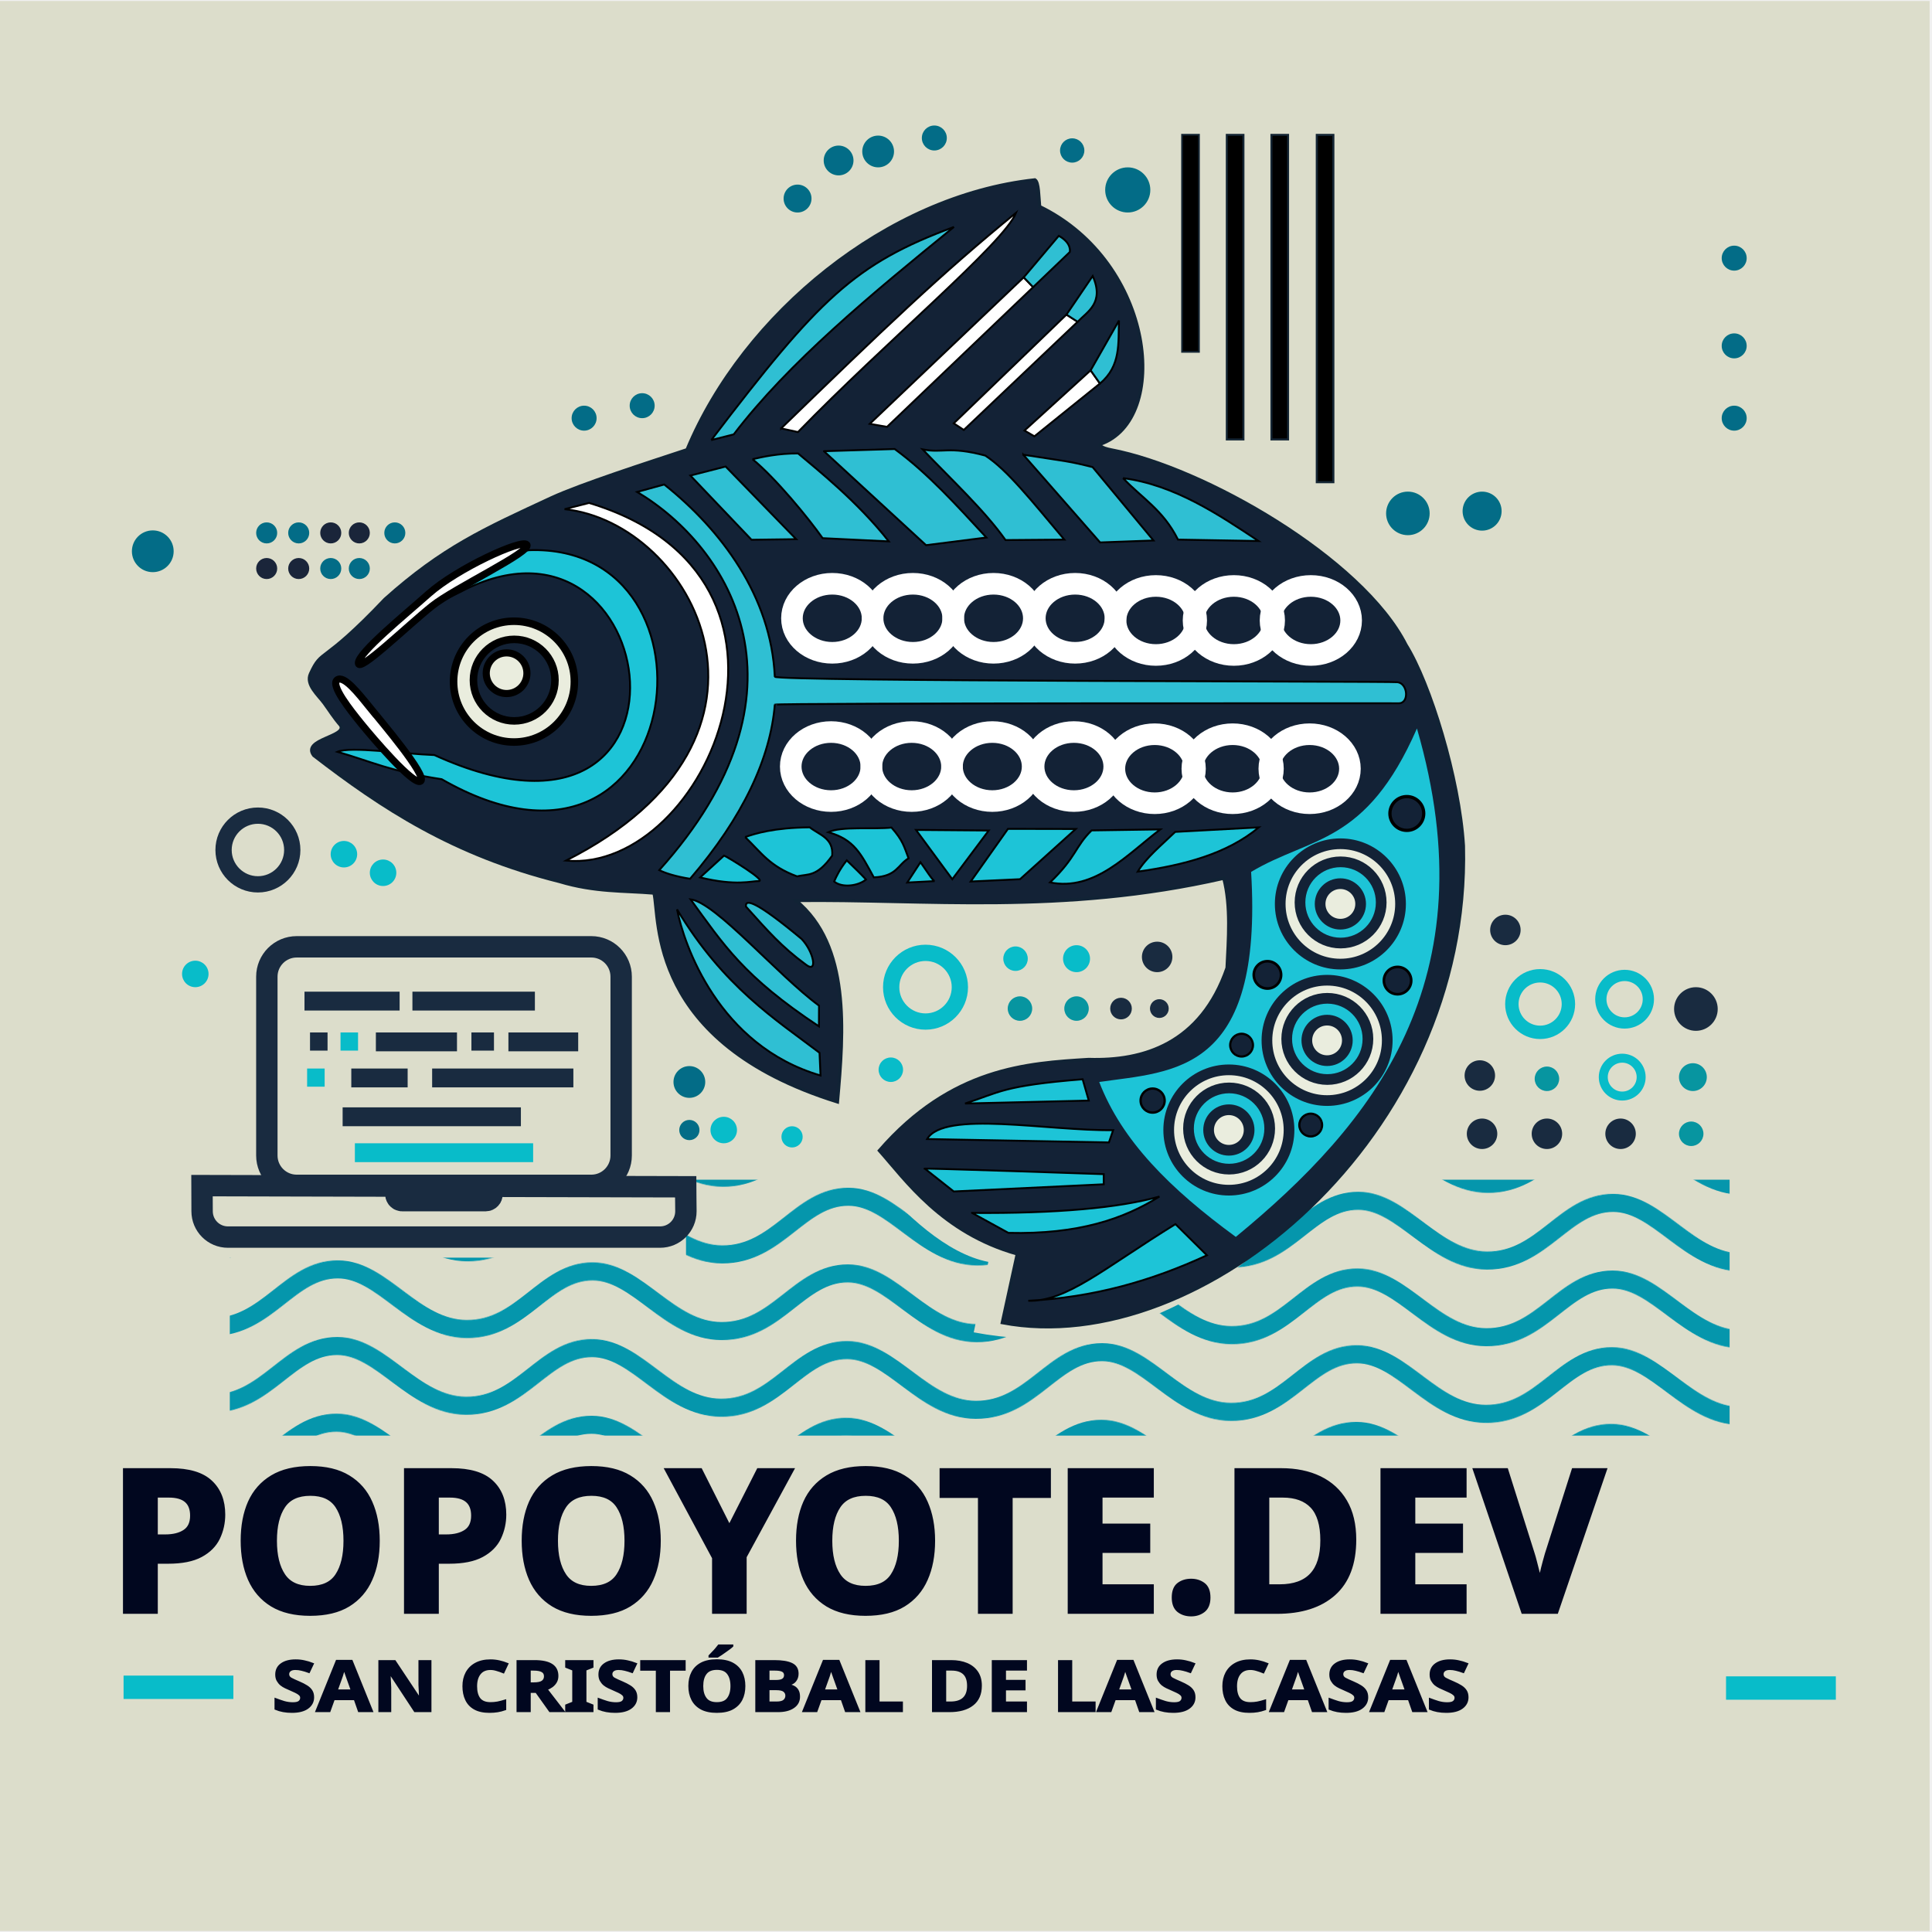
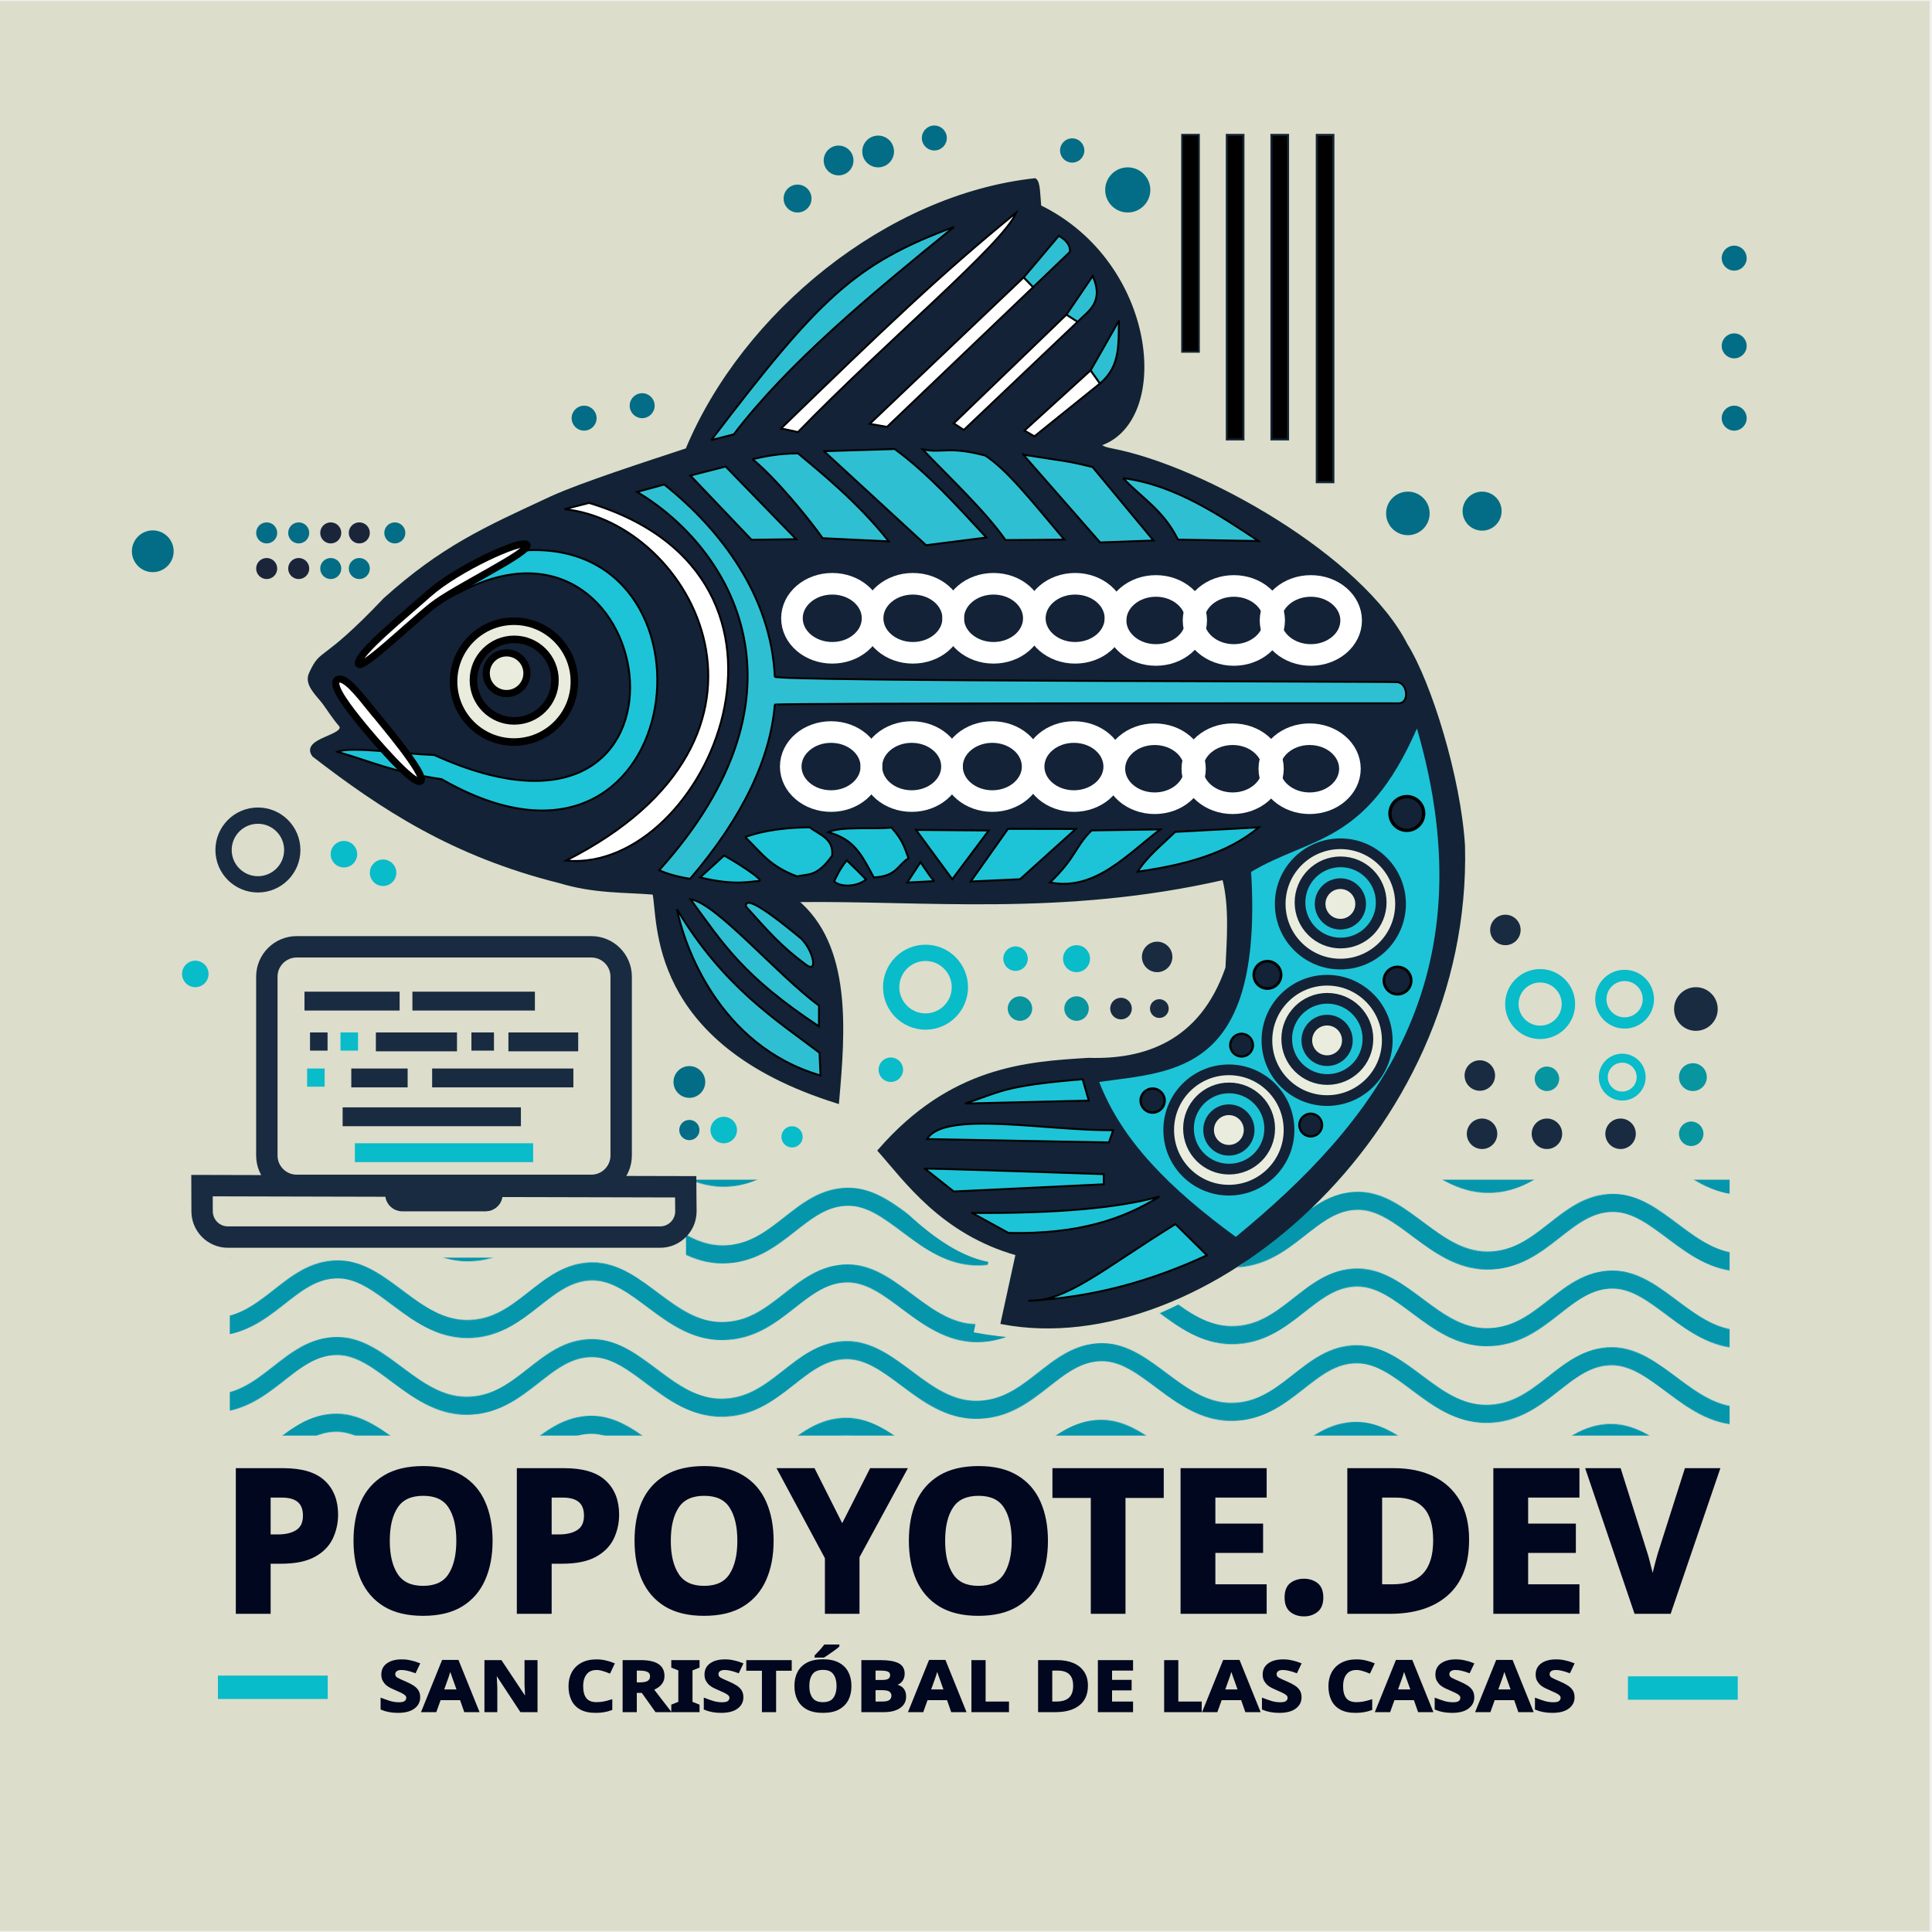
<svg xmlns="http://www.w3.org/2000/svg" xmlns:xlink="http://www.w3.org/1999/xlink" width="270.933mm" height="270.933mm" viewBox="0 0 270.933 270.933" version="1.1" id="svg5" xml:space="preserve">
  <defs id="defs2">
    <pattern xlink:href="#pattern76056" id="pattern76061" patternTransform="matrix(0.2670324,0.00214201,-0.00217802,0.2715543,31.87555,187.3557)" />
    <pattern patternUnits="userSpaceOnUse" width="803.317" height="39.604" patternTransform="translate(103.111,1072.295)" id="pattern76056">
      <path style="display:inline;fill:none;stroke:#0596ac;stroke-width:9.317;stroke-linecap:butt;stroke-linejoin:miter;stroke-dasharray:none;stroke-opacity:1" d="M 0.005,34.938 C 29.483,34.908 40.501,4.748 66.101,4.658 89.839,4.575 106.122,34.976 133.887,34.94 163.37,34.906 174.389,4.748 199.988,4.658 c 23.739,-0.083 40.021,30.318 67.787,30.282 29.483,-0.034 40.502,-30.192 66.101,-30.282 23.739,-0.083 40.021,30.318 67.782,30.284 29.478,-0.03 40.496,-30.19 66.096,-30.28 23.739,-0.083 40.021,30.318 67.787,30.282 29.483,-0.034 40.502,-30.192 66.101,-30.282 23.739,-0.083 40.021,30.318 67.787,30.282 29.483,-0.034 40.502,-30.192 66.101,-30.282 23.739,-0.083 40.021,30.318 67.782,30.284" id="path72874-8-5" />
    </pattern>
  </defs>
  <rect style="display:inline;opacity:1;fill:#dcddcb;fill-opacity:1;stroke:none;stroke-width:0.279;stroke-dasharray:none;stroke-opacity:1" id="rect71911" width="270.654" height="270.654" x="-0.055" y="0.14" />
  <g id="layer8" style="display:inline" transform="translate(-2.214564)">
    <path id="rect76059" style="fill:url(#pattern76061);stroke:none;stroke-width:0.265" d="m 98.416,165.439 v 10.93 H 34.442 v 24.953 H 244.765 v -35.883 h -56.189 c -14.809,17.415 -30.969,24.977 -49.808,21.401 l 2.045,-9.88 c -5.945,-1.155 -11.68,-6.747 -15.882,-11.522 z" />
  </g>
  <g id="layer2" transform="translate(23.24881,-5.599744)">
    <g id="layer4" style="display:inline" transform="translate(-17.18972)">
-       <text xml:space="preserve" style="font-size:27.654px;line-height:1.25;font-family:sans-serif;word-spacing:0px;fill:#01071f;fill-opacity:1;stroke:#01071f;stroke-width:0.691;stroke-opacity:1" x="9.041" y="231.746" id="text35091" transform="scale(1.000766,0.9992348)">
-         <tspan id="tspan35089" style="font-style:normal;font-variant:normal;font-weight:bold;font-stretch:normal;font-family:sans-serif;-inkscape-font-specification:'sans-serif Bold';fill:#01071f;fill-opacity:1;stroke:#01071f;stroke-width:0.691;stroke-opacity:1" x="9.041" y="231.746">POPOYOTE.DEV</tspan>
+       <text xml:space="preserve" style="font-size:27.654px;line-height:1.25;font-family:sans-serif;word-spacing:0px;fill:#01071f;fill-opacity:1;stroke:#01071f;stroke-width:0.691;stroke-opacity:1" x="24.852" y="231.746" id="text35091" transform="scale(1.000766,0.9992348)">
+         <tspan id="tspan35089" style="font-style:normal;font-variant:normal;font-weight:bold;font-stretch:normal;font-family:sans-serif;-inkscape-font-specification:'sans-serif Bold';fill:#01071f;fill-opacity:1;stroke:#01071f;stroke-width:0.691;stroke-opacity:1" x="24.852" y="231.746">POPOYOTE.DEV</tspan>
      </text>
-       <g id="g39190" transform="translate(-0.09139019,-8.563905)">
-         <text xml:space="preserve" style="font-size:10.583px;line-height:1.25;font-family:sans-serif;word-spacing:0px;fill:#01071f;fill-opacity:1;stroke:#01071f;stroke-width:0.265;stroke-opacity:1" x="30.031" y="272.095" id="text35091-9" transform="scale(1.070646,0.9340157)">
-           <tspan id="tspan35089-2" style="font-style:normal;font-variant:normal;font-weight:bold;font-stretch:normal;font-family:sans-serif;-inkscape-font-specification:'sans-serif Bold';fill:#01071f;fill-opacity:1;stroke:#01071f;stroke-width:0.265;stroke-opacity:1" x="30.031" y="272.095">SAN CRISTÓBAL DE LAS CASAS</tspan>
-         </text>
-         <rect style="fill:#08bcc9;fill-opacity:1;stroke:#08bcc9;stroke-width:2.503;stroke-dasharray:none;stroke-opacity:1" id="rect31326-43-4-0" width="12.895" height="0.776" x="12.613" y="250.391" ry="0" />
-         <rect style="fill:#08bcc9;fill-opacity:1;stroke:#08bcc9;stroke-width:2.503;stroke-dasharray:none;stroke-opacity:1" id="rect31326-43-4-0-6" width="12.895" height="0.776" x="237.334" y="250.497" ry="0" />
-       </g>
+       <text xml:space="preserve" style="font-size:10.583px;line-height:1.25;font-family:sans-serif;word-spacing:0px;fill:#01071f;fill-opacity:1;stroke:#01071f;stroke-width:0.265;stroke-opacity:1" x="43.839" y="262.926" id="text35091-9" transform="scale(1.070646,0.9340157)">
+         <tspan id="tspan35089-2" style="font-style:normal;font-variant:normal;font-weight:bold;font-stretch:normal;font-family:sans-serif;-inkscape-font-specification:'sans-serif Bold';fill:#01071f;fill-opacity:1;stroke:#01071f;stroke-width:0.265;stroke-opacity:1" x="43.839" y="262.926">SAN CRISTÓBAL DE LAS CASAS</tspan>
+       </text>
+       <rect style="fill:#08bcc9;fill-opacity:1;stroke:#08bcc9;stroke-width:2.503;stroke-dasharray:none;stroke-opacity:1" id="rect31326-43-4-0" width="12.895" height="0.776" x="25.751" y="241.827" ry="0" />
+       <rect style="fill:#08bcc9;fill-opacity:1;stroke:#08bcc9;stroke-width:2.503;stroke-dasharray:none;stroke-opacity:1" id="rect31326-43-4-0-6" width="12.895" height="0.776" x="223.485" y="241.933" ry="0" />
    </g>
    <g id="layer5" style="display:inline">
      <rect style="fill:#000000;fill-opacity:1;stroke:#152635;stroke-width:0.237;stroke-opacity:1" id="rect959" width="2.376" height="30.455" x="142.513" y="-54.946" transform="scale(1,-1)" />
      <rect style="fill:#000000;fill-opacity:1;stroke:#152635;stroke-width:0.278;stroke-opacity:1" id="rect959-3" width="2.335" height="42.714" x="148.791" y="-67.226" transform="scale(1,-1)" />
      <rect style="fill:#000000;fill-opacity:1;stroke:#152635;stroke-width:0.278;stroke-opacity:1" id="rect959-3-6" width="2.335" height="42.714" x="155.049" y="-67.226" transform="scale(1,-1)" />
      <rect style="fill:#000000;fill-opacity:1;stroke:#152635;stroke-width:0.296;stroke-opacity:1" id="rect959-3-6-7" width="2.317" height="48.696" x="161.415" y="-73.217" transform="scale(1,-1)" />
      <circle style="fill:#036c87;fill-opacity:1;stroke:#016e84;stroke-width:0.223;stroke-opacity:1" id="path5449" cx="88.596" cy="33.443" r="1.845" />
      <circle style="fill:#036c87;fill-opacity:1;stroke:#016e84;stroke-width:0.254;stroke-opacity:1" id="path5449-36" cx="73.424" cy="157.329" r="2.1" />
      <circle style="fill:#036c87;fill-opacity:1;stroke:#016e84;stroke-width:0.162;stroke-opacity:1" id="path5449-931" cx="73.424" cy="164.069" r="1.337" />
      <circle style="fill:#08bcc9;fill-opacity:1;stroke:#08bcc9;stroke-width:0.196;stroke-opacity:1" id="path5449-7" cx="101.675" cy="155.612" r="1.619" />
      <circle style="fill:none;fill-opacity:1;stroke:#08bcc9;stroke-width:2.283;stroke-dasharray:none;stroke-opacity:1" id="path5449-7-6" cx="106.541" cy="144.038" r="4.817" />
      <circle style="fill:none;fill-opacity:1;stroke:#08bcc9;stroke-width:1.88;stroke-dasharray:none;stroke-opacity:1" id="path5449-7-6-9" cx="192.731" cy="146.404" r="3.966" />
      <circle style="fill:none;fill-opacity:1;stroke:#08bcc9;stroke-width:1.579;stroke-dasharray:none;stroke-opacity:1" id="path5449-7-6-3" cx="204.576" cy="145.722" r="3.333" />
      <circle style="fill:none;fill-opacity:1;stroke:#08bcc9;stroke-width:1.259;stroke-dasharray:none;stroke-opacity:1" id="path5449-7-6-7" cx="204.242" cy="156.649" r="2.656" />
      <circle style="fill:#08bcc9;fill-opacity:1;stroke:#08bcc9;stroke-width:0.196;stroke-opacity:1" id="path5449-7-4" cx="119.163" cy="140.039" r="1.619" />
      <circle style="fill:#08bcc9;fill-opacity:1;stroke:#08bcc9;stroke-width:0.216;stroke-opacity:1" id="path5449-7-5" cx="127.718" cy="140.039" r="1.783" />
      <circle style="fill:#0795a0;fill-opacity:1;stroke:#0795a0;stroke-width:0.196;stroke-opacity:1" id="path5449-7-3" cx="119.784" cy="147.036" r="1.619" />
      <circle style="fill:#0795a0;fill-opacity:1;stroke:#0795a0;stroke-width:0.196;stroke-opacity:1" id="path5449-7-3-6" cx="127.718" cy="147.036" r="1.619" />
      <circle style="fill:#0795a0;fill-opacity:1;stroke:#0795a0;stroke-width:0.196;stroke-opacity:1" id="path5449-7-3-6-7" cx="193.684" cy="156.884" r="1.619" />
      <circle style="fill:#0795a0;fill-opacity:1;stroke:#0795a0;stroke-width:0.196;stroke-opacity:1" id="path5449-7-3-6-6" cx="213.917" cy="164.595" r="1.619" />
      <circle style="fill:#0795a0;fill-opacity:1;stroke:#0795a0;stroke-width:0.223;stroke-opacity:1" id="path5449-7-3-6-5" cx="214.153" cy="156.649" r="1.84" />
      <circle style="fill:#192b40;fill-opacity:1;stroke:#192b40;stroke-width:0.244;stroke-opacity:1" id="path5449-7-3-1" cx="139.024" cy="139.793" r="2.015" />
      <circle style="fill:#192b40;fill-opacity:1;stroke:#192b40;stroke-width:0.244;stroke-opacity:1" id="path5449-7-3-1-3" cx="187.858" cy="136.011" r="2.015" />
      <circle style="fill:#192b40;fill-opacity:1;stroke:#192b40;stroke-width:0.349;stroke-opacity:1" id="path5449-7-3-1-2" cx="214.575" cy="147.098" r="2.885" />
      <circle style="fill:#192b40;fill-opacity:1;stroke:#192b40;stroke-width:0.244;stroke-opacity:1" id="path5449-7-3-1-06" cx="184.274" cy="156.425" r="2.015" />
      <circle style="fill:#192b40;fill-opacity:1;stroke:#192b40;stroke-width:0.244;stroke-opacity:1" id="path5449-7-3-1-1" cx="184.586" cy="164.595" r="2.015" />
      <circle style="fill:#192b40;fill-opacity:1;stroke:#192b40;stroke-width:0.244;stroke-opacity:1" id="path5449-7-3-1-5" cx="193.684" cy="164.595" r="2.015" />
      <circle style="fill:#192b40;fill-opacity:1;stroke:#192b40;stroke-width:0.244;stroke-opacity:1" id="path5449-7-3-1-5-3" cx="204.011" cy="164.595" r="2.015" />
      <circle style="fill:#192b40;fill-opacity:1;stroke:#192b40;stroke-width:0.173;stroke-opacity:1" id="path5449-7-3-1-0" cx="133.956" cy="147.036" r="1.43" />
      <circle style="fill:#192b40;fill-opacity:1;stroke:#192b40;stroke-width:0.15;stroke-opacity:1" id="path5449-7-3-1-6" cx="139.332" cy="147.036" r="1.239" />
      <circle style="fill:#08bcc9;fill-opacity:1;stroke:#08bcc9;stroke-width:0.17;stroke-opacity:1" id="path5449-94" cx="87.825" cy="165.025" r="1.404" />
      <circle style="fill:#08bcc9;fill-opacity:1;stroke:#08bcc9;stroke-width:0.212;stroke-opacity:1" id="path5449-94-8" cx="78.244" cy="164.069" r="1.752" />
      <circle style="fill:#08bcc9;fill-opacity:1;stroke:#08bcc9;stroke-width:0.212;stroke-opacity:1" id="path5449-94-8-2" cx="4.139" cy="142.179" r="1.752" />
      <circle style="fill:#08bcc9;fill-opacity:1;stroke:#08bcc9;stroke-width:0.212;stroke-opacity:1" id="path5449-94-8-5" cx="30.471" cy="127.991" r="1.752" />
      <circle style="fill:#036c87;fill-opacity:1;stroke:#016e84;stroke-width:0.239;stroke-opacity:1" id="path5449-5" cx="94.351" cy="28.104" r="1.97" />
      <circle style="fill:#036c87;fill-opacity:1;stroke:#016e84;stroke-width:0.254;stroke-opacity:1" id="path5449-3" cx="99.897" cy="26.842" r="2.1" />
      <circle style="fill:#036c87;fill-opacity:1;stroke:#016e84;stroke-width:0.2;stroke-opacity:1" id="path5449-56" cx="107.776" cy="24.951" r="1.651" />
      <circle style="fill:#036c87;fill-opacity:1;stroke:#016e84;stroke-width:0.195;stroke-opacity:1" id="path5449-2" cx="127.111" cy="26.702" r="1.606" />
      <circle style="fill:#036c87;fill-opacity:1;stroke:#016e84;stroke-width:0.361;stroke-opacity:1" id="path5449-9" cx="134.901" cy="32.234" r="2.984" />
      <circle style="fill:#036c87;fill-opacity:1;stroke:#016e84;stroke-width:0.349;stroke-opacity:1" id="path5449-1" cx="174.184" cy="77.596" r="2.879" />
      <circle style="fill:#036c87;fill-opacity:1;stroke:#016e84;stroke-width:0.312;stroke-opacity:1" id="path5449-27" cx="184.593" cy="77.278" r="2.579" />
      <circle style="fill:#036c87;fill-opacity:1;stroke:#016e84;stroke-width:0.2;stroke-opacity:1" id="path5449-0" cx="219.945" cy="41.8" r="1.651" />
      <circle style="fill:#036c87;fill-opacity:1;stroke:#016e84;stroke-width:0.2;stroke-opacity:1" id="path5449-93" cx="219.945" cy="64.241" r="1.651" />
      <circle style="fill:#036c87;fill-opacity:1;stroke:#016e84;stroke-width:0.2;stroke-opacity:1" id="path5449-6" cx="219.945" cy="54.103" r="1.651" />
      <circle style="fill:#036c87;fill-opacity:1;stroke:#016e84;stroke-width:0.2;stroke-opacity:1" id="path5449-06" cx="66.805" cy="62.49" r="1.651" />
      <circle style="fill:#036c87;fill-opacity:1;stroke:#016e84;stroke-width:0.2;stroke-opacity:1" id="path5449-26" cx="58.664" cy="64.241" r="1.651" />
      <circle style="fill:#036c87;fill-opacity:1;stroke:#016e84;stroke-width:0.168;stroke-opacity:1" id="path5449-18" cx="14.149" cy="80.331" r="1.391" />
      <ellipse style="fill:#036c87;fill-opacity:1;stroke:#016e84;stroke-width:0.334;stroke-opacity:1" id="path5449-18-97" cx="-1.824" cy="82.907" rx="2.761" ry="2.761" />
      <circle style="fill:#036c87;fill-opacity:1;stroke:#016e84;stroke-width:0.168;stroke-opacity:1" id="path5449-18-7" cx="18.641" cy="80.331" r="1.391" />
      <circle style="fill:#1a253a;fill-opacity:1;stroke:#1a253a;stroke-width:0.168;stroke-opacity:1" id="path5449-18-9" cx="23.134" cy="80.331" r="1.391" />
      <circle style="fill:#1a253a;fill-opacity:1;stroke:#1a253a;stroke-width:0.168;stroke-opacity:1" id="path5449-18-2" cx="27.138" cy="80.331" r="1.391" />
      <circle style="fill:#036c87;fill-opacity:1;stroke:#016e84;stroke-width:0.168;stroke-opacity:1" id="path5449-18-0" cx="32.118" cy="80.331" r="1.391" />
      <circle style="fill:#1a253a;fill-opacity:1;stroke:#1a253a;stroke-width:0.168;stroke-opacity:1" id="path5449-18-23" cx="14.149" cy="85.327" r="1.391" />
      <circle style="fill:#1a253a;fill-opacity:1;stroke:#1a253a;stroke-width:0.168;stroke-opacity:1" id="path5449-18-75" cx="18.641" cy="85.327" r="1.391" />
      <circle style="fill:#036c87;fill-opacity:1;stroke:#016e84;stroke-width:0.168;stroke-opacity:1" id="path5449-18-92" cx="23.134" cy="85.327" r="1.391" />
      <circle style="fill:#036c87;fill-opacity:1;stroke:#016e84;stroke-width:0.168;stroke-opacity:1" id="path5449-18-28" cx="27.138" cy="85.327" r="1.391" />
      <circle style="fill:none;fill-opacity:1;stroke:#192b40;stroke-width:2.283;stroke-dasharray:none;stroke-opacity:1" id="path5449-7-6-4" cx="12.919" cy="124.798" r="4.817" />
      <circle style="fill:#08bcc9;fill-opacity:1;stroke:#08bcc9;stroke-width:0.212;stroke-opacity:1" id="path5449-94-8-4" cx="24.981" cy="125.388" r="1.752" />
    </g>
    <g id="layer6">
      <rect style="fill:none;fill-opacity:1;stroke:#192b40;stroke-width:3;stroke-dasharray:none;stroke-opacity:1" id="rect31075" width="49.688" height="33.452" x="14.172" y="138.376" ry="4.187" />
      <rect style="fill:none;fill-opacity:1;stroke:#192b40;stroke-width:4.119;stroke-dasharray:none;stroke-opacity:1" id="rect31255" width="12.376" height="0.688" x="32.819" y="172.725" ry="0.344" />
      <path id="rect31075-5" style="fill:none;stroke:#192b40;stroke-width:3" d="m 5.075,171.864 67.826,0.164 c 0,1.416 0.038,1.418 0.038,3.427 0,2.01 -1.618,3.627 -3.627,3.627 H 8.72 c -2.01,0 -3.627,-1.618 -3.627,-3.627 0,-2.01 -0.018,-2.127 -0.018,-3.591 z" />
      <rect style="fill:none;fill-opacity:1;stroke:#192b40;stroke-width:2.152;stroke-dasharray:none;stroke-opacity:1" id="rect31326" width="15.022" height="0.493" x="35.663" y="145.742" ry="0" />
      <rect style="fill:none;fill-opacity:1;stroke:#192b40;stroke-width:2.05;stroke-dasharray:none;stroke-opacity:1" id="rect31326-8" width="11.291" height="0.595" x="20.476" y="145.691" ry="0" />
      <rect style="fill:none;fill-opacity:1;stroke:#192b40;stroke-width:1.979;stroke-dasharray:none;stroke-opacity:1" id="rect31326-7" width="9.395" height="0.666" x="30.452" y="151.374" ry="0" />
      <rect style="fill:none;fill-opacity:1;stroke:#192b40;stroke-width:1.798;stroke-dasharray:none;stroke-opacity:1" id="rect31326-7-4" width="6.104" height="0.846" x="26.914" y="156.342" ry="0" />
      <rect style="fill:none;fill-opacity:1;stroke:#192b40;stroke-width:2.204;stroke-dasharray:none;stroke-opacity:1" id="rect31326-4" width="17.601" height="0.441" x="38.454" y="156.544" ry="0" />
      <rect style="fill:none;fill-opacity:1;stroke:#192b40;stroke-width:2.279;stroke-dasharray:none;stroke-opacity:1" id="rect31326-43" width="22.719" height="0.365" x="25.94" y="162.029" ry="0" />
      <rect style="fill:#08bcc9;fill-opacity:1;stroke:#08bcc9;stroke-width:2.279;stroke-dasharray:none;stroke-opacity:1" id="rect31326-43-4" width="22.719" height="0.365" x="27.657" y="167.066" ry="0" />
      <rect style="fill:none;fill-opacity:1;stroke:#192b40;stroke-width:1.907;stroke-dasharray:none;stroke-opacity:1" id="rect31326-0" width="7.879" height="0.738" x="49.002" y="151.338" ry="0" />
      <rect style="fill:#192b40;fill-opacity:1;stroke:#192b40;stroke-width:1.248;stroke-dasharray:none;stroke-opacity:1" id="rect31326-78" width="1.914" height="1.301" x="43.485" y="151.008" ry="0" />
      <rect style="fill:#08bcc9;fill-opacity:1;stroke:#08bcc9;stroke-width:1.105;stroke-dasharray:none;stroke-opacity:1" id="rect31326-78-8" width="1.353" height="1.443" x="25.057" y="150.937" ry="0" />
      <rect style="fill:#08bcc9;fill-opacity:1;stroke:#08bcc9;stroke-width:1.105;stroke-dasharray:none;stroke-opacity:1" id="rect31326-78-8-3" width="1.353" height="1.443" x="20.372" y="155.995" ry="0" />
      <rect style="fill:#192b40;fill-opacity:1;stroke:#192b40;stroke-width:1.105;stroke-dasharray:none;stroke-opacity:1" id="rect31326-78-8-1" width="1.353" height="1.443" x="20.779" y="150.937" ry="0" />
    </g>
    <g id="g76824" transform="translate(-23.24881,5.599744)" style="display:inline">
      <path style="opacity:1;fill:#132236;fill-opacity:1;stroke:#112335;stroke-width:0.465;stroke-linecap:butt;stroke-linejoin:miter;stroke-dasharray:none;stroke-opacity:1" d="m 45.481,98.627 c -0.862,-1.176 -2.627,-2.626 -1.935,-4.141 1.673,-3.656 1.46,-0.992 10.445,-10.452 8.087,-7.244 13.888,-9.832 23.347,-14.218 4.191,-1.925 13.48,-4.915 19.013,-6.745 7.935,-19.093 28.121,-35.6 48.779,-37.843 0.553,0.341 0.515,2.364 0.659,3.744 16.279,7.916 18.365,29.914 8.498,33.315 -0.104,0.157 0.095,0.533 1.569,0.814 12.902,2.456 35.136,15.15 41.314,27.352 3.339,5.327 7.461,18.615 8.044,28.161 1.013,40.754 -36.799,72.153 -64.65,66.863 l 2.101,-9.635 c -10.564,-2.963 -15.716,-10.432 -19.337,-14.493 10.119,-11.636 20.734,-12.242 29.337,-12.771 7.676,0.245 15.746,-2.184 19.419,-12.847 0.188,-3.957 0.569,-8.657 -0.462,-12.578 -22.672,5.188 -42.124,2.882 -60.023,3.123 7.661,6.286 6.725,18.241 5.836,28.242 -26.741,-8.346 -24.837,-25.627 -25.716,-29.284 -4.266,-0.358 -8.268,-0.12 -13.257,-1.622 -14.953,-3.733 -24.967,-10.355 -34.457,-17.676 -1.723,-2.268 4.718,-2.592 3.761,-4.219 -0.935,-1.061 -1.557,-2.094 -2.285,-3.088 z" id="path76672" />
      <ellipse style="fill:none;fill-opacity:1;stroke:#ffffff;stroke-width:3.028;stroke-dasharray:none;stroke-opacity:1" id="ellipse76688" cx="116.712" cy="86.705" rx="5.653" ry="4.84" />
      <ellipse style="fill:none;fill-opacity:1;stroke:#ffffff;stroke-width:3.028;stroke-dasharray:none;stroke-opacity:1" id="ellipse76690" cx="128.02" cy="86.705" rx="5.653" ry="4.84" />
      <ellipse style="fill:none;fill-opacity:1;stroke:#ffffff;stroke-width:3.028;stroke-dasharray:none;stroke-opacity:1" id="ellipse76692" cx="139.327" cy="86.705" rx="5.653" ry="4.84" />
      <ellipse style="fill:none;fill-opacity:1;stroke:#ffffff;stroke-width:3.028;stroke-dasharray:none;stroke-opacity:1" id="ellipse76694" cx="150.771" cy="86.705" rx="5.653" ry="4.84" />
      <ellipse style="fill:none;fill-opacity:1;stroke:#ffffff;stroke-width:3.028;stroke-dasharray:none;stroke-opacity:1" id="ellipse76696" cx="162.096" cy="87.01" rx="5.653" ry="4.84" />
      <ellipse style="fill:none;fill-opacity:1;stroke:#ffffff;stroke-width:3.028;stroke-dasharray:none;stroke-opacity:1" id="ellipse76698" cx="173.029" cy="87.01" rx="5.653" ry="4.84" />
      <ellipse style="fill:none;fill-opacity:1;stroke:#ffffff;stroke-width:3.028;stroke-dasharray:none;stroke-opacity:1" id="ellipse76700" cx="183.824" cy="87.01" rx="5.653" ry="4.84" />
      <ellipse style="fill:none;fill-opacity:1;stroke:#ffffff;stroke-width:3.028;stroke-dasharray:none;stroke-opacity:1" id="ellipse76702" cx="116.542" cy="107.497" rx="5.653" ry="4.84" />
      <ellipse style="fill:none;fill-opacity:1;stroke:#ffffff;stroke-width:3.028;stroke-dasharray:none;stroke-opacity:1" id="ellipse76704" cx="127.85" cy="107.497" rx="5.653" ry="4.84" />
      <ellipse style="fill:none;fill-opacity:1;stroke:#ffffff;stroke-width:3.028;stroke-dasharray:none;stroke-opacity:1" id="ellipse76706" cx="139.157" cy="107.497" rx="5.653" ry="4.84" />
      <ellipse style="fill:none;fill-opacity:1;stroke:#ffffff;stroke-width:3.028;stroke-dasharray:none;stroke-opacity:1" id="ellipse76708" cx="150.601" cy="107.497" rx="5.653" ry="4.84" />
      <ellipse style="fill:none;fill-opacity:1;stroke:#ffffff;stroke-width:3.028;stroke-dasharray:none;stroke-opacity:1" id="ellipse76710" cx="161.926" cy="107.802" rx="5.653" ry="4.84" />
      <ellipse style="fill:none;fill-opacity:1;stroke:#ffffff;stroke-width:3.028;stroke-dasharray:none;stroke-opacity:1" id="ellipse76712" cx="172.859" cy="107.802" rx="5.653" ry="4.84" />
      <ellipse style="fill:none;fill-opacity:1;stroke:#ffffff;stroke-width:3.028;stroke-dasharray:none;stroke-opacity:1" id="ellipse76714" cx="183.654" cy="107.802" rx="5.653" ry="4.84" />
      <path style="fill:#2fbfd3;fill-opacity:1;stroke:#000000;stroke-width:0.265px;stroke-linecap:butt;stroke-linejoin:miter;stroke-opacity:1" d="m 89.351,68.988 c 13.19,7.875 25.516,28.094 3.099,53.035 0.894,0.444 2.328,0.895 4.324,1.214 7.454,-8.695 11.259,-16.934 11.882,-24.422 0.02,-0.236 87.504,-0.189 87.504,-0.189 1.484,0.003 1.283,-2.789 -0.183,-2.96 -1.155,-0.135 -87.291,-0.096 -87.323,-0.769 -0.525,-11.292 -7.529,-20.605 -15.509,-26.954 z" id="path76716" />
      <path style="fill:#ffffff;stroke:#000000;stroke-width:0.265px;stroke-linecap:butt;stroke-linejoin:miter;stroke-opacity:1" d="m 79.172,71.405 3.435,-0.875 c 34.626,10.438 16.494,51.959 -3.232,50.157 34.263,-17.343 17.727,-47.431 -0.203,-49.282 z" id="path76718" />
      <path id="path76720" style="fill:#eaedde;fill-opacity:1;stroke:#000000;stroke-width:1.057;stroke-dasharray:none;stroke-opacity:1" d="m 72.077,87.115 a 8.471,8.471 0 0 0 -8.471,8.472 8.471,8.471 0 0 0 8.471,8.471 8.471,8.471 0 0 0 8.471,-8.471 8.471,8.471 0 0 0 -8.471,-8.472 z m 0.032,2.546 a 5.717,5.717 0 0 1 5.717,5.717 5.717,5.717 0 0 1 -5.717,5.717 5.717,5.717 0 0 1 -5.717,-5.717 5.717,5.717 0 0 1 5.717,-5.717 z" />
      <circle style="fill:#eaedde;fill-opacity:1;stroke:#000000;stroke-width:1;stroke-dasharray:none;stroke-opacity:1" id="circle76722" cx="71.041" cy="94.407" r="2.853" />
      <path style="fill:#1dc4d7;fill-opacity:1;stroke:#000000;stroke-width:0.265px;stroke-linecap:butt;stroke-linejoin:miter;stroke-opacity:1" d="m 47.323,105.429 c 4.808,1.382 7.358,2.737 14.621,3.844 34.239,19.645 40.883,-33.066 12.272,-32.119 -9.025,1.099 -14.703,6.54 -20.324,11.146 l 10.68,-5.297 c 28.574,-15.06 36.041,40.937 -3.662,22.88 -4.588,-0.168 -11.731,-1.25 -13.587,-0.454 z" id="path76724" />
      <path id="path76726" style="fill:#ffffff;stroke:#000000" d="m 73.872,76.379 c 0.801,0.945 -10.118,6.08 -13.262,8.589 -3.549,2.832 -10.352,9.477 -10.352,8.018 -10e-7,-1.458 6.467,-6.711 9.86,-9.729 3.967,-3.529 13.058,-7.699 13.754,-6.878 z" />
      <path id="path76728" style="fill:#ffffff;fill-opacity:1;stroke:#000000;stroke-opacity:1" d="m 51.862,99.207 c 1.557,1.925 8.076,9.573 7.14,10.33 -0.936,0.757 -6.777,-6.108 -8.334,-8.032 -1.557,-1.925 -4.335,-5.39 -3.399,-6.147 0.936,-0.757 3.036,1.925 4.593,3.85 z" />
      <path style="fill:#2fbfd3;fill-opacity:1;stroke:#000000;stroke-width:0.265px;stroke-linecap:butt;stroke-linejoin:miter;stroke-opacity:1" d="m 96.815,66.689 4.944,-1.265 9.895,10.189 -6.263,0.081 z" id="path76730" />
      <path style="fill:#2fbfd3;fill-opacity:1;stroke:#000000;stroke-width:0.265px;stroke-linecap:butt;stroke-linejoin:miter;stroke-opacity:1" d="m 105.527,64.394 c 1.364,-0.315 3.635,-0.827 6.391,-0.807 2.555,2.17 8.268,6.671 12.723,12.335 l -9.28,-0.451 c -1.93,-2.748 -6.618,-8.469 -9.835,-11.078 z" id="path76732" />
      <path style="fill:#2fbfd3;fill-opacity:1;stroke:#000000;stroke-width:0.265px;stroke-linecap:butt;stroke-linejoin:miter;stroke-opacity:1" d="m 115.545,63.272 c -0.208,-0.191 9.546,8.788 14.319,13.181 l 8.459,-1.073 c -4.106,-4.44 -8.159,-8.968 -12.856,-12.411 z" id="path76734" />
      <path style="fill:#2fbfd3;fill-opacity:1;stroke:#000000;stroke-width:0.265px;stroke-linecap:butt;stroke-linejoin:miter;stroke-opacity:1" d="m 138.169,63.888 c 3.08,2.013 6.371,6.191 11.086,11.783 l -8.242,0.066 c -2.964,-4.186 -7.58,-8.469 -11.632,-12.719 2.832,0.579 3.63,-0.502 8.788,0.87 z" id="path76736" />
      <path style="fill:#2fbfd3;fill-opacity:1;stroke:#000000;stroke-width:0.265px;stroke-linecap:butt;stroke-linejoin:miter;stroke-opacity:1" d="m 143.497,63.765 10.778,12.305 7.484,-0.275 -8.537,-10.29 c -3.519,-0.877 -3.418,-0.751 -9.725,-1.739 z" id="path76738" />
      <path style="fill:#2fbfd3;fill-opacity:1;stroke:#000000;stroke-width:0.265px;stroke-linecap:butt;stroke-linejoin:miter;stroke-opacity:1" d="m 157.492,67.051 c 2.607,2.77 5.627,4.449 7.704,8.62 l 11.29,0.199 c -5.568,-3.695 -11.769,-7.88 -18.995,-8.819 z" id="path76740" />
      <path style="fill:#1dc4d7;fill-opacity:1;stroke:#000000;stroke-width:0.265px;stroke-linecap:butt;stroke-linejoin:miter;stroke-opacity:1" d="m 98.18,123.049 c 5.11,1.239 7.224,0.485 8.184,0.512 1.303,0.036 -4.435,-3.44 -4.828,-3.578 z" id="path76742" />
      <path style="fill:#1dc4d7;fill-opacity:1;stroke:#000000;stroke-width:0.265px;stroke-linecap:butt;stroke-linejoin:miter;stroke-opacity:1" d="m 104.496,117.384 c 2.253,2.172 3.44,4.104 7.29,5.517 1.486,-0.384 2.731,0.163 4.914,-2.913 0.203,-2.478 -1.817,-2.906 -3.15,-3.968 -5.021,0.044 -7.661,0.875 -9.055,1.364 z" id="path76744" />
      <path style="fill:#1dc4d7;fill-opacity:1;stroke:#000000;stroke-width:0.265px;stroke-linecap:butt;stroke-linejoin:miter;stroke-opacity:1" d="m 118.743,120.65 c -1.016,1.307 -1.382,2.125 -1.769,2.964 1.123,0.938 3.374,0.633 4.469,-0.273 -0.761,-0.825 -1.736,-1.754 -2.7,-2.691 z" id="path76746" />
      <path style="fill:#1dc4d7;fill-opacity:1;stroke:#000000;stroke-width:0.265px;stroke-linecap:butt;stroke-linejoin:miter;stroke-opacity:1" d="m 116.152,116.703 c 3.638,1.017 4.565,2.997 6.387,6.337 3.238,-0.145 3.332,-1.748 4.872,-2.68 -0.632,-1.63 -0.748,-2.433 -2.395,-4.308 -2.543,0.276 -7.051,-0.215 -8.864,0.651 z" id="path76748" />
      <path style="fill:#1dc4d7;fill-opacity:1;stroke:#000000;stroke-width:0.265px;stroke-linecap:butt;stroke-linejoin:miter;stroke-opacity:1" d="m 127.227,123.764 1.857,-2.85 c 0.738,1.039 1.73,2.618 1.992,2.646 z" id="path76750" />
      <path style="fill:#1dc4d7;fill-opacity:1;stroke:#000000;stroke-width:0.265px;stroke-linecap:butt;stroke-linejoin:miter;stroke-opacity:1" d="m 128.455,116.384 5.088,6.912 5.112,-6.83 z" id="path76752" />
      <path style="fill:#1dc4d7;fill-opacity:1;stroke:#000000;stroke-width:0.265px;stroke-linecap:butt;stroke-linejoin:miter;stroke-opacity:1" d="m 141.352,116.235 -5.224,7.383 6.913,-0.323 7.812,-7.042 z" id="path76754" />
      <path style="fill:#1dc4d7;fill-opacity:1;stroke:#000000;stroke-width:0.265px;stroke-linecap:butt;stroke-linejoin:miter;stroke-opacity:1" d="m 153.081,116.453 c -2.322,2.26 -2.13,3.743 -5.829,7.292 6.323,1.274 10.901,-4.022 15.467,-7.434 z" id="path76756" />
      <path style="fill:#1dc4d7;fill-opacity:1;stroke:#000000;stroke-width:0.265px;stroke-linecap:butt;stroke-linejoin:miter;stroke-opacity:1" d="m 164.805,116.658 c -1.884,1.828 -4.054,3.588 -5.261,5.577 6.475,-0.913 12.494,-2.474 16.986,-6.209 z" id="path76758" />
      <path style="fill:#1dc4d7;fill-opacity:1;stroke:none;stroke-width:0.265px;stroke-linecap:butt;stroke-linejoin:miter;stroke-opacity:1" d="m 154.149,151.732 c 3.165,8.226 9.882,14.944 19.153,21.723 19.17,-15.749 35.667,-35.944 25.402,-71.296 -7.15,16.372 -14.862,15.096 -23.254,20.11 1.71,28.305 -10.831,27.946 -21.301,29.462 z" id="path76760" />
      <g id="g76766" transform="matrix(0.9959859,0,0,0.9959859,-101.8603,-12.83418)" style="stroke-width:1.506;stroke-dasharray:none">
        <path id="path76762" style="fill:#eaedde;fill-opacity:1;stroke:#132236;stroke-width:1.506;stroke-dasharray:none;stroke-opacity:1" d="m 275.295,163.519 a 8.471,8.471 0 0 0 -8.471,8.472 8.471,8.471 0 0 0 8.471,8.471 8.471,8.471 0 0 0 8.471,-8.471 8.471,8.471 0 0 0 -8.471,-8.472 z m 0.032,2.546 a 5.717,5.717 0 0 1 5.717,5.717 5.717,5.717 0 0 1 -5.717,5.717 5.717,5.717 0 0 1 -5.717,-5.717 5.717,5.717 0 0 1 5.717,-5.717 z" />
        <circle style="fill:#eaedde;fill-opacity:1;stroke:#132236;stroke-width:1.506;stroke-dasharray:none;stroke-opacity:1" id="circle76764" cx="275.295" cy="171.991" r="2.853" />
      </g>
      <g id="g76772" transform="matrix(0.9959859,0,0,0.9959859,-88.08573,-25.40105)" style="stroke-width:1.506;stroke-dasharray:none">
        <path id="path76768" style="fill:#eaedde;fill-opacity:1;stroke:#132236;stroke-width:1.506;stroke-dasharray:none;stroke-opacity:1" d="m 275.295,163.519 a 8.471,8.471 0 0 0 -8.471,8.472 8.471,8.471 0 0 0 8.471,8.471 8.471,8.471 0 0 0 8.471,-8.471 8.471,8.471 0 0 0 -8.471,-8.472 z m 0.032,2.546 a 5.717,5.717 0 0 1 5.717,5.717 5.717,5.717 0 0 1 -5.717,5.717 5.717,5.717 0 0 1 -5.717,-5.717 5.717,5.717 0 0 1 5.717,-5.717 z" />
        <circle style="fill:#eaedde;fill-opacity:1;stroke:#132236;stroke-width:1.506;stroke-dasharray:none;stroke-opacity:1" id="circle76770" cx="275.295" cy="171.991" r="2.853" />
      </g>
      <g id="g76778" transform="matrix(0.9959859,0,0,0.9959859,-86.2225,-44.53896)" style="stroke-width:1.506;stroke-dasharray:none">
        <path id="path76774" style="fill:#eaedde;fill-opacity:1;stroke:#132236;stroke-width:1.506;stroke-dasharray:none;stroke-opacity:1" d="m 275.295,163.519 a 8.471,8.471 0 0 0 -8.471,8.472 8.471,8.471 0 0 0 8.471,8.471 8.471,8.471 0 0 0 8.471,-8.471 8.471,8.471 0 0 0 -8.471,-8.472 z m 0.032,2.546 a 5.717,5.717 0 0 1 5.717,5.717 5.717,5.717 0 0 1 -5.717,5.717 5.717,5.717 0 0 1 -5.717,-5.717 5.717,5.717 0 0 1 5.717,-5.717 z" />
        <circle style="fill:#eaedde;fill-opacity:1;stroke:#132236;stroke-width:1.506;stroke-dasharray:none;stroke-opacity:1" id="circle76776" cx="275.295" cy="171.991" r="2.853" />
      </g>
      <path style="fill:#2fbfd3;fill-opacity:1;stroke:#000000;stroke-width:0.265px;stroke-linecap:butt;stroke-linejoin:miter;stroke-opacity:1" d="m 99.748,61.71 3.145,-0.794 c 7.724,-10.115 19.221,-19.617 30.885,-29.091 -13.941,5.168 -18.894,10.025 -34.029,29.885 z" id="path76780" />
      <path style="fill:#ffffff;stroke:#000000;stroke-width:0.265px;stroke-linecap:butt;stroke-linejoin:miter;stroke-opacity:1" d="m 109.537,60.077 2.364,0.513 c 12.235,-12.62 28.876,-26.471 30.592,-30.755 -10.514,8.554 -18.614,16.33 -32.956,30.243 z" id="path76782" />
      <path style="fill:#ffffff;stroke:#000000;stroke-width:0.265px;stroke-linecap:butt;stroke-linejoin:miter;stroke-opacity:1" d="m 121.973,59.435 2.419,0.426 20.487,-19.591 -1.317,-1.375 z" id="path76784" />
      <path style="fill:#ffffff;stroke:#000000;stroke-width:0.265px;stroke-linecap:butt;stroke-linejoin:miter;stroke-opacity:1" d="m 133.747,59.369 1.411,0.925 15.965,-15.171 -1.568,-1.003 z" id="path76786" />
      <path style="fill:#ffffff;stroke:#000000;stroke-width:0.265px;stroke-linecap:butt;stroke-linejoin:miter;stroke-opacity:1" d="m 143.669,60.377 1.388,0.811 9.194,-7.405 -1.306,-1.849 z" id="path76788" />
      <path style="fill:#2fbfd3;fill-opacity:1;stroke:#000000;stroke-width:0.265px;stroke-linecap:butt;stroke-linejoin:miter;stroke-opacity:1" d="m 143.562,38.894 1.317,1.375 5.14,-4.922 c 0,0 0.341,-1.228 -1.54,-2.274 z" id="path76790" />
      <path style="fill:#2fbfd3;fill-opacity:1;stroke:#000000;stroke-width:0.265px;stroke-linecap:butt;stroke-linejoin:miter;stroke-opacity:1" d="m 149.555,44.121 1.568,1.003 c 1.327,-1.401 3.795,-2.641 2.111,-6.417 z" id="path76792" />
      <path style="fill:#2fbfd3;fill-opacity:1;stroke:#000000;stroke-width:0.265px;stroke-linecap:butt;stroke-linejoin:miter;stroke-opacity:1" d="m 152.946,51.934 1.306,1.849 c 2.988,-2.488 2.544,-5.722 2.669,-8.832 z" id="path76794" />
      <path style="fill:#2fbfd3;fill-opacity:1;stroke:#000000;stroke-width:0.265px;stroke-linecap:butt;stroke-linejoin:miter;stroke-opacity:1" d="m 94.943,127.529 c 0.954,4.877 5.797,19.107 20.124,23.292 l -0.14,-3.184 C 108.839,143.012 101.492,138.438 94.943,127.529 Z" id="path76796" />
      <path style="fill:#2fbfd3;fill-opacity:1;stroke:#000000;stroke-width:0.265px;stroke-linecap:butt;stroke-linejoin:miter;stroke-opacity:1" d="m 96.837,126.115 c 4.655,6.364 7.364,10.766 18.006,17.817 l 0.011,-2.904 c -5.855,-4.311 -14.488,-14.472 -18.017,-14.913 z" id="path76798" />
      <path style="fill:#2fbfd3;fill-opacity:1;stroke:#000000;stroke-width:0.265px;stroke-linecap:butt;stroke-linejoin:miter;stroke-opacity:1" d="m 104.611,127.138 c 3.128,3.48 4.988,5.618 8.382,8.119 1.74,1.358 1.126,-1.803 -0.589,-3.588 -6.415,-5.34 -7.935,-5.674 -7.793,-4.531 z" id="path76800" />
      <circle style="opacity:1;fill:#132236;fill-opacity:1;stroke:#000000;stroke-width:0.371;stroke-dasharray:none;stroke-opacity:1" id="circle76802" cx="177.738" cy="136.712" r="1.915" />
      <ellipse style="fill:#132236;fill-opacity:1;stroke:#000000;stroke-width:0.327;stroke-dasharray:none;stroke-opacity:1" id="ellipse76804" cx="161.638" cy="154.34" rx="1.687" ry="1.687" />
      <circle style="fill:#132236;fill-opacity:1;stroke:#000000;stroke-width:0.309;stroke-dasharray:none;stroke-opacity:1" id="circle76806" cx="174.111" cy="146.566" r="1.596" />
      <ellipse style="fill:#132236;fill-opacity:1;stroke:#000000;stroke-width:0.309;stroke-dasharray:none;stroke-opacity:1" id="ellipse76808" cx="183.807" cy="157.771" rx="1.596" ry="1.596" />
      <ellipse style="fill:#132236;fill-opacity:1;stroke:#000000;stroke-width:0.371;stroke-dasharray:none;stroke-opacity:1" id="ellipse76810" cx="195.985" cy="137.512" rx="1.915" ry="1.915" />
      <circle style="fill:#132236;fill-opacity:1;stroke:#000000;stroke-width:0.459;stroke-dasharray:none;stroke-opacity:1" id="circle76812" cx="197.286" cy="114.077" r="2.37" />
      <path style="fill:#1dc4d7;fill-opacity:1;stroke:#000000;stroke-width:0.265px;stroke-linecap:butt;stroke-linejoin:miter;stroke-opacity:1" d="m 135.334,154.752 17.349,-0.412 -0.859,-2.991 c -11.217,0.902 -11.647,1.837 -16.49,3.403 z" id="path76814" />
      <path style="fill:#1dc4d7;fill-opacity:1;stroke:#000000;stroke-width:0.265px;stroke-linecap:butt;stroke-linejoin:miter;stroke-opacity:1" d="m 130.012,159.735 25.497,0.475 0.595,-1.724 c -9.185,0.134 -23.705,-2.818 -26.092,1.249 z" id="path76816" />
      <path style="fill:#1dc4d7;fill-opacity:1;stroke:#000000;stroke-width:0.265px;stroke-linecap:butt;stroke-linejoin:miter;stroke-opacity:1" d="m 129.712,163.899 4.035,3.186 21.034,-1.005 v -1.424 c 0,0 -26.591,-0.914 -25.069,-0.757 z" id="path76818" />
      <path style="fill:#1dc4d7;fill-opacity:1;stroke:#000000;stroke-width:0.265px;stroke-linecap:butt;stroke-linejoin:miter;stroke-opacity:1" d="m 136.317,170.095 5.091,2.796 c 9.815,0.238 16.171,-1.957 21.186,-5.094 -5.684,1.594 -14.344,2.387 -26.277,2.297 z" id="path76820" />
      <path style="fill:#1dc4d7;fill-opacity:1;stroke:#000000;stroke-width:0.265px;stroke-linecap:butt;stroke-linejoin:miter;stroke-opacity:1" d="m 144.198,182.413 c 9.143,-0.472 17.198,-2.75 25.053,-6.378 l -4.415,-4.372 c -10.065,6.214 -15.239,10.897 -20.637,10.75 z" id="path76822" />
    </g>
  </g>
</svg>
